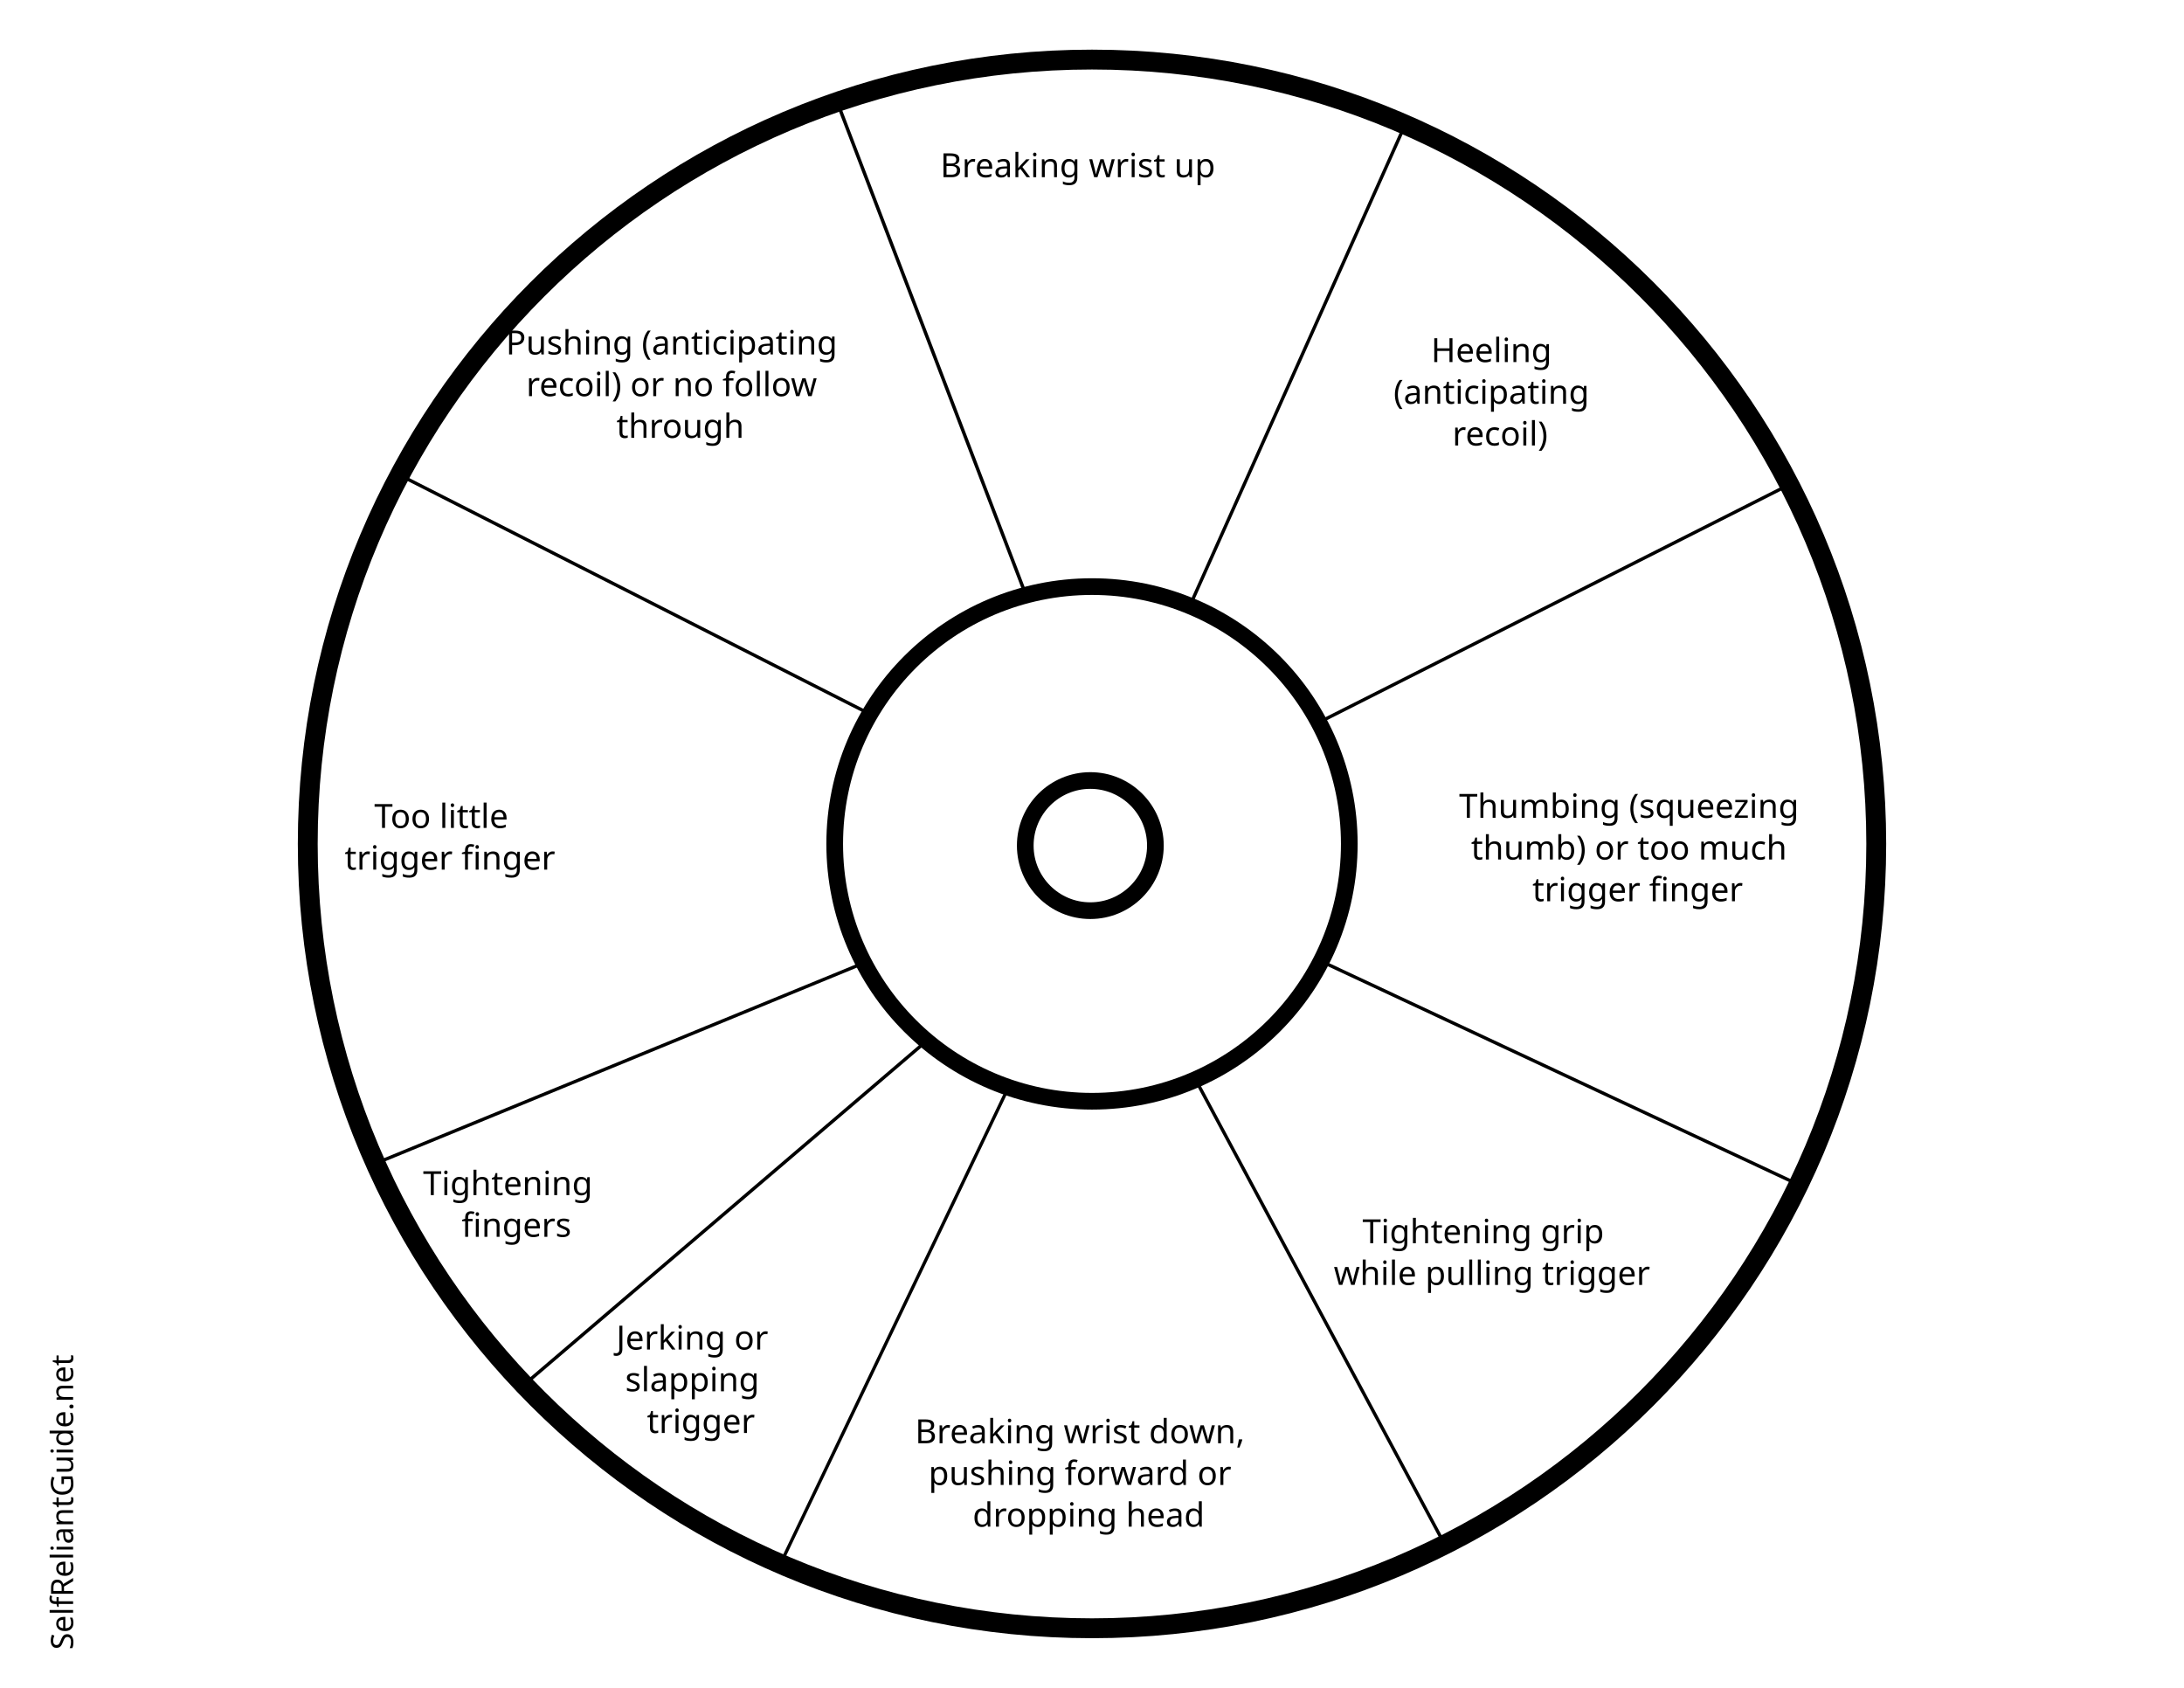
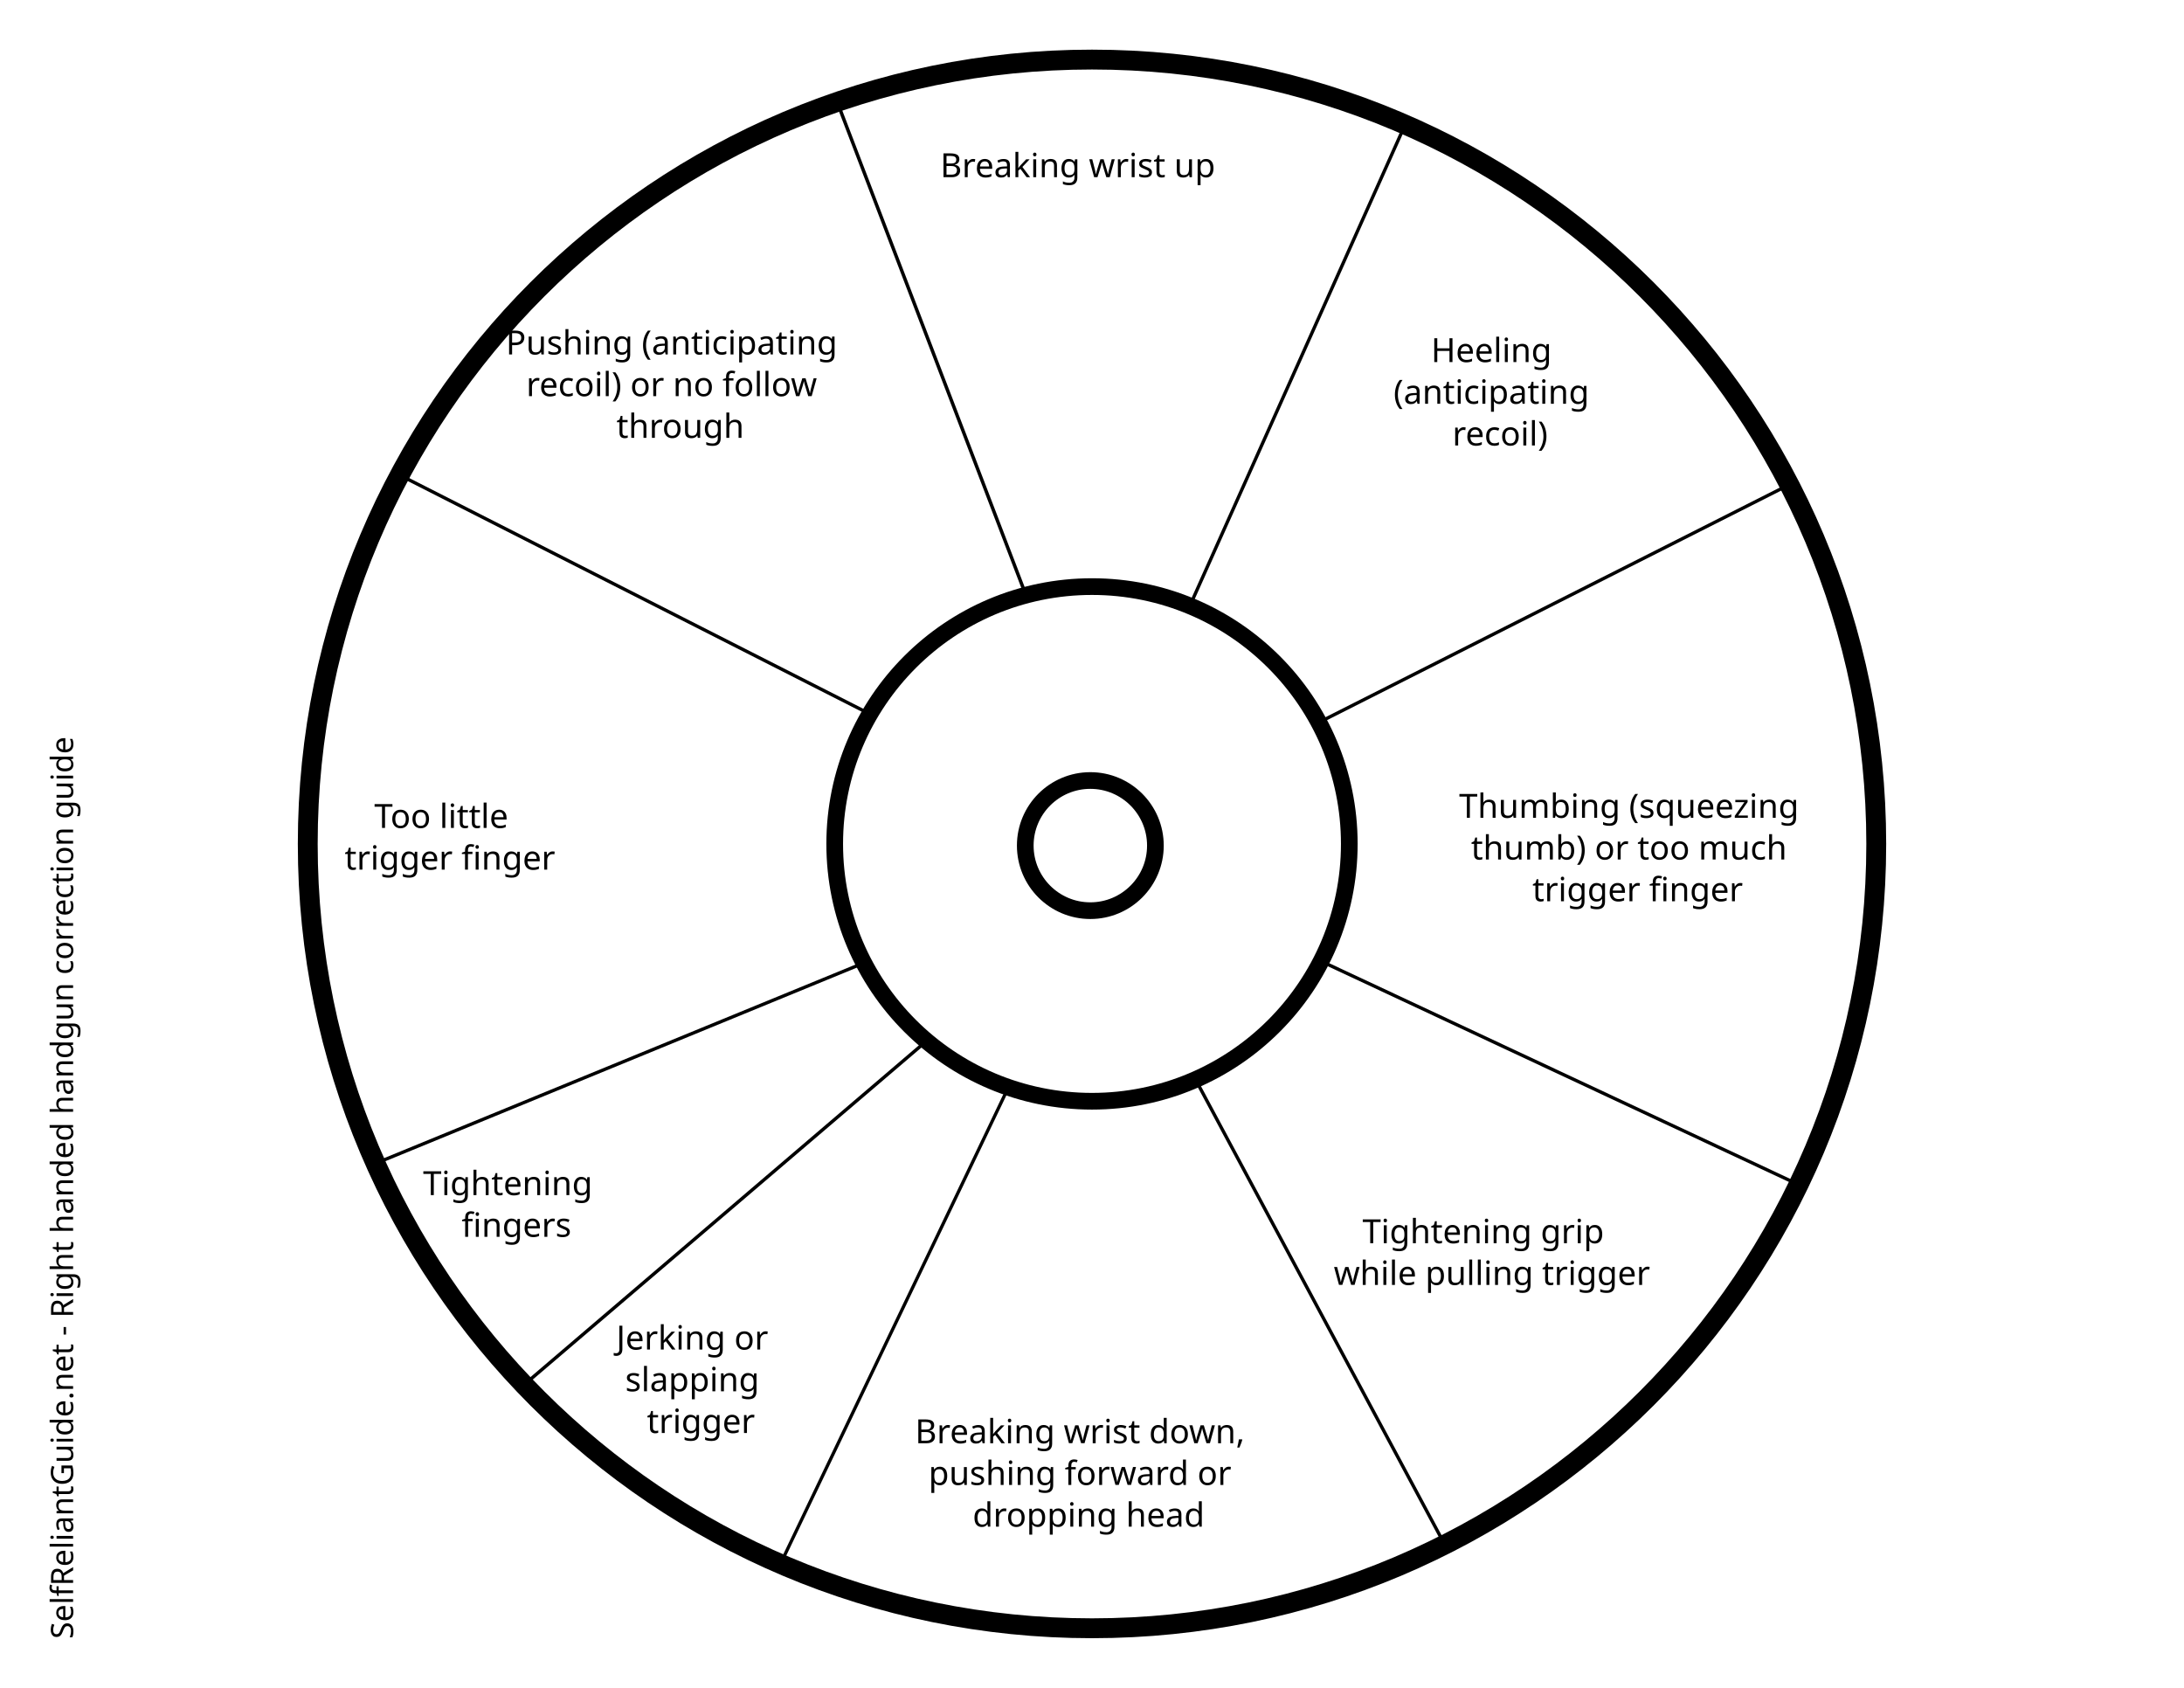
<svg xmlns="http://www.w3.org/2000/svg" width="990" height="765" id="svg2" version="1.1">
  <defs id="defs76" />
  <g id="g7" transform="translate(0,285)">
    <path id="path2387" d="M 842.298,123.393" stroke-miterlimit="4" style="fill:none;stroke:#000000;stroke-width:1.251;stroke-miterlimit:4" />
    <circle id="svg_2" r="77.105" cy="242" cx="320" style="fill:none;stroke:#000000;stroke-width:5" d="m 397.105,242 c 0,42.584 -34.521,77.105 -77.105,77.105 -42.584,0 -77.105,-34.521 -77.105,-77.105 0,-42.584 34.521,-77.105 77.105,-77.105 42.584,0 77.105,34.521 77.105,77.105 z" transform="matrix(1.512605,0,0,1.512605,10.96637,-268.5504)" />
    <circle id="svg_3" r="19.5" cy="242.5" cx="319.5" style="fill:none;stroke:#000000;stroke-width:5" d="m 339,242.5 c 0,10.77 -8.73,19.5 -19.5,19.5 -10.77,0 -19.5,-8.73 -19.5,-19.5 0,-10.77 8.73,-19.5 19.5,-19.5 10.77,0 19.5,8.73 19.5,19.5 z" transform="matrix(1.512605,0,0,1.512605,10.96637,-268.5504)" />
    <circle id="svg_5" r="197.422" cy="242" cx="320" transform="matrix(1.800704,0,0,1.800703,-81.22511,-338.2702)" style="fill:none;stroke:#000000;stroke-width:5" d="m 517.422,242 c 0,109.033 -88.389,197.422 -197.422,197.422 -109.033,0 -197.422,-88.389 -197.422,-197.422 0,-109.033 88.389,-197.422 197.422,-197.422 109.033,0 197.422,88.389 197.422,197.422 z" />
    <path style="fill:none;stroke:#000000;stroke-width:1.513px;stroke-linecap:butt;stroke-linejoin:miter;stroke-opacity:1" d="M 181.965,-69.266 396.573,39.759" id="path3057" />
    <path style="fill:none;stroke:#000000;stroke-width:1.513px;stroke-linecap:butt;stroke-linejoin:miter;stroke-opacity:1" d="M 600.853,40.907 812.018,-65.823" id="path3059" />
    <path style="fill:none;stroke:#000000;stroke-width:1.553px;stroke-linecap:butt;stroke-linejoin:miter;stroke-opacity:1" d="m 379.378,-239.097 85.094,222.335" id="path3061" />
    <path style="fill:none;stroke:#000000;stroke-width:1.513px;stroke-linecap:butt;stroke-linejoin:miter;stroke-opacity:1" d="m 637.577,-229.936 -97.549,218.051" id="path3063" />
    <path style="fill:none;stroke:#000000;stroke-width:1.513px;stroke-linecap:butt;stroke-linejoin:miter;stroke-opacity:1" d="m 599.705,151.08 213.461,99.845" id="path3065" />
    <path style="fill:none;stroke:#000000;stroke-width:1.513px;stroke-linecap:butt;stroke-linejoin:miter;stroke-opacity:1" d="M 171.636,241.744 389.687,152.228" id="path3067" />
    <path style="fill:none;stroke:#000000;stroke-width:1.53px;stroke-linecap:butt;stroke-linejoin:miter;stroke-opacity:1" d="M 234.765,345.023 418.914,187.744" id="path3069" />
    <path style="fill:none;stroke:#000000;stroke-width:1.48px;stroke-linecap:butt;stroke-linejoin:miter;stroke-opacity:1" d="M 355.242,420.792 456.266,209.594" id="path3071" />
    <path style="fill:none;stroke:#000000;stroke-width:1.513px;stroke-linecap:butt;stroke-linejoin:miter;stroke-opacity:1" d="M 653.644,412.742 542.323,205.019" id="path3073" />
    <text xml:space="preserve" style="font-size:15.126px;font-style:normal;font-weight:normal;text-align:center;line-height:125%;letter-spacing:0px;word-spacing:0px;text-anchor:middle;fill:#000000;fill-opacity:1;stroke:none;font-family:Sans" x="327.565" y="326.669" id="text3188">
      <tspan x="327.565" y="326.669" id="tspan3192" style="text-align:center;text-anchor:middle">Jerking or</tspan>
      <tspan x="327.565" y="345.577" id="tspan3194" style="text-align:center;text-anchor:middle">slapping</tspan>
      <tspan x="327.565" y="364.484" id="tspan3252" style="text-align:center;text-anchor:middle">trigger</tspan>
    </text>
    <text xml:space="preserve" style="font-size:15.126px;font-style:normal;font-weight:normal;text-align:center;line-height:125%;letter-spacing:0px;word-spacing:0px;text-anchor:middle;fill:#000000;fill-opacity:1;stroke:none;font-family:Sans" x="243.937" y="256.663" id="text3196">
      <tspan id="tspan3198" x="243.937" y="256.663" style="text-align:center;text-anchor:middle">Tightening</tspan>
      <tspan x="243.937" y="275.571" id="tspan3200" style="text-align:center;text-anchor:middle">fingers</tspan>
    </text>
    <text xml:space="preserve" style="font-size:15.126px;font-style:normal;font-weight:normal;text-align:center;line-height:125%;letter-spacing:0px;word-spacing:0px;text-anchor:middle;fill:#000000;fill-opacity:1;stroke:none;font-family:Sans" x="213.778" y="90.256" id="text3202">
      <tspan x="213.778" y="90.256" id="tspan3206" style="text-align:center;text-anchor:middle">Too little</tspan>
      <tspan x="213.778" y="109.163" id="tspan3210" style="text-align:center;text-anchor:middle">trigger finger</tspan>
    </text>
    <text xml:space="preserve" style="font-size:15.126px;font-style:normal;font-weight:normal;line-height:125%;letter-spacing:0px;word-spacing:0px;fill:#000000;fill-opacity:1;stroke:none;font-family:Sans" x="318.207" y="-124.353" id="text3212">
      <tspan id="tspan3214" x="318.207" y="-124.353" style="text-align:center;text-anchor:middle">Pushing (anticipating</tspan>
      <tspan x="318.207" y="-105.445" id="tspan3216" style="text-align:center;text-anchor:middle">recoil) or no follow</tspan>
      <tspan x="318.207" y="-86.538" id="tspan3218" style="text-align:center;text-anchor:middle">through</tspan>
    </text>
    <text xml:space="preserve" style="font-size:15.126px;font-style:normal;font-weight:normal;line-height:125%;letter-spacing:0px;word-spacing:0px;fill:#000000;fill-opacity:1;stroke:none;font-family:Sans" x="498.392" y="-204.688" id="text3220">
      <tspan id="tspan3222" x="498.392" y="-204.688" style="text-align:center;text-anchor:middle">Breaking wrist up</tspan>
    </text>
    <text xml:space="preserve" style="font-size:15.126px;font-style:normal;font-weight:normal;line-height:125%;letter-spacing:0px;word-spacing:0px;fill:#000000;fill-opacity:1;stroke:none;font-family:Sans" x="689.809" y="-120.91" id="text3224">
      <tspan id="tspan3226" x="689.809" y="-120.91" style="text-align:center;text-anchor:middle">Heeling</tspan>
      <tspan x="689.809" y="-102.002" id="tspan3244" style="text-align:center;text-anchor:middle">(anticipating</tspan>
      <tspan x="689.809" y="-83.095" id="tspan3228" style="text-align:center;text-anchor:middle">recoil)</tspan>
    </text>
    <text xml:space="preserve" style="font-size:15.126px;font-style:normal;font-weight:normal;line-height:125%;letter-spacing:0px;word-spacing:0px;fill:#000000;fill-opacity:1;stroke:none;font-family:Sans" x="752.176" y="85.665" id="text3230">
      <tspan id="tspan3232" x="752.176" y="85.665" style="text-align:center;text-anchor:middle">Thumbing (squeezing</tspan>
      <tspan x="752.176" y="104.573" id="tspan3234" style="text-align:center;text-anchor:middle">thumb) or too much</tspan>
      <tspan x="752.176" y="123.48" id="tspan3236" style="text-align:center;text-anchor:middle">trigger finger</tspan>
    </text>
    <text xml:space="preserve" style="font-size:15.126px;font-style:normal;font-weight:normal;text-align:center;line-height:125%;letter-spacing:0px;word-spacing:0px;text-anchor:middle;fill:#000000;fill-opacity:1;stroke:none;font-family:Sans" x="686.118" y="278.468" id="text3238">
      <tspan id="tspan3240" x="686.118" y="278.468" style="text-align:center;text-anchor:middle">Tightening grip</tspan>
      <tspan x="686.118" y="297.376" id="tspan3242" style="text-align:center;text-anchor:middle">while pulling trigger</tspan>
    </text>
    <text xml:space="preserve" style="font-size:15.126px;font-style:normal;font-weight:normal;text-align:center;line-height:125%;letter-spacing:0px;word-spacing:0px;text-anchor:middle;fill:#000000;fill-opacity:1;stroke:none;font-family:Sans" x="503.303" y="369.132" id="text3256">
      <tspan id="tspan3258" x="503.303" y="369.132">Breaking wrist down,</tspan>
      <tspan x="503.303" y="388.039" id="tspan3260">pushing forward or</tspan>
      <tspan x="503.303" y="406.947" id="tspan3262">dropping head</tspan>
    </text>
-     <text xml:space="preserve" style="font-size:14px;font-style:normal;font-weight:normal;text-align:center;line-height:125%;letter-spacing:0px;word-spacing:0px;writing-mode:lr-tb;text-anchor:middle;fill:#000000;fill-opacity:1;stroke:none;font-family:Sans" x="-386.755" y="33.137" id="text3179" transform="matrix(0,-1,1,0,0,0)">
-       <tspan id="tspan3181" x="-386.755" y="33.137" style="font-size:14px">SelfReliantGuide.net</tspan>
+     <text xml:space="preserve" style="font-size:14px;font-style:normal;font-weight:normal;text-align:start;line-height:125%;letter-spacing:0px;word-spacing:0px;writing-mode:lr-tb;text-anchor:start;fill:#000000;fill-opacity:1;stroke:none;font-family:Sans" x="-457.791" y="33.137" id="text3179" transform="matrix(0,-1,1,0,0,0)">
+       <tspan id="tspan3181" x="-457.791" y="33.137" style="font-size:14px;text-align:start;text-anchor:start">SelfReliantGuide.net - Right handed handgun correction guide</tspan>
    </text>
  </g>
</svg>
